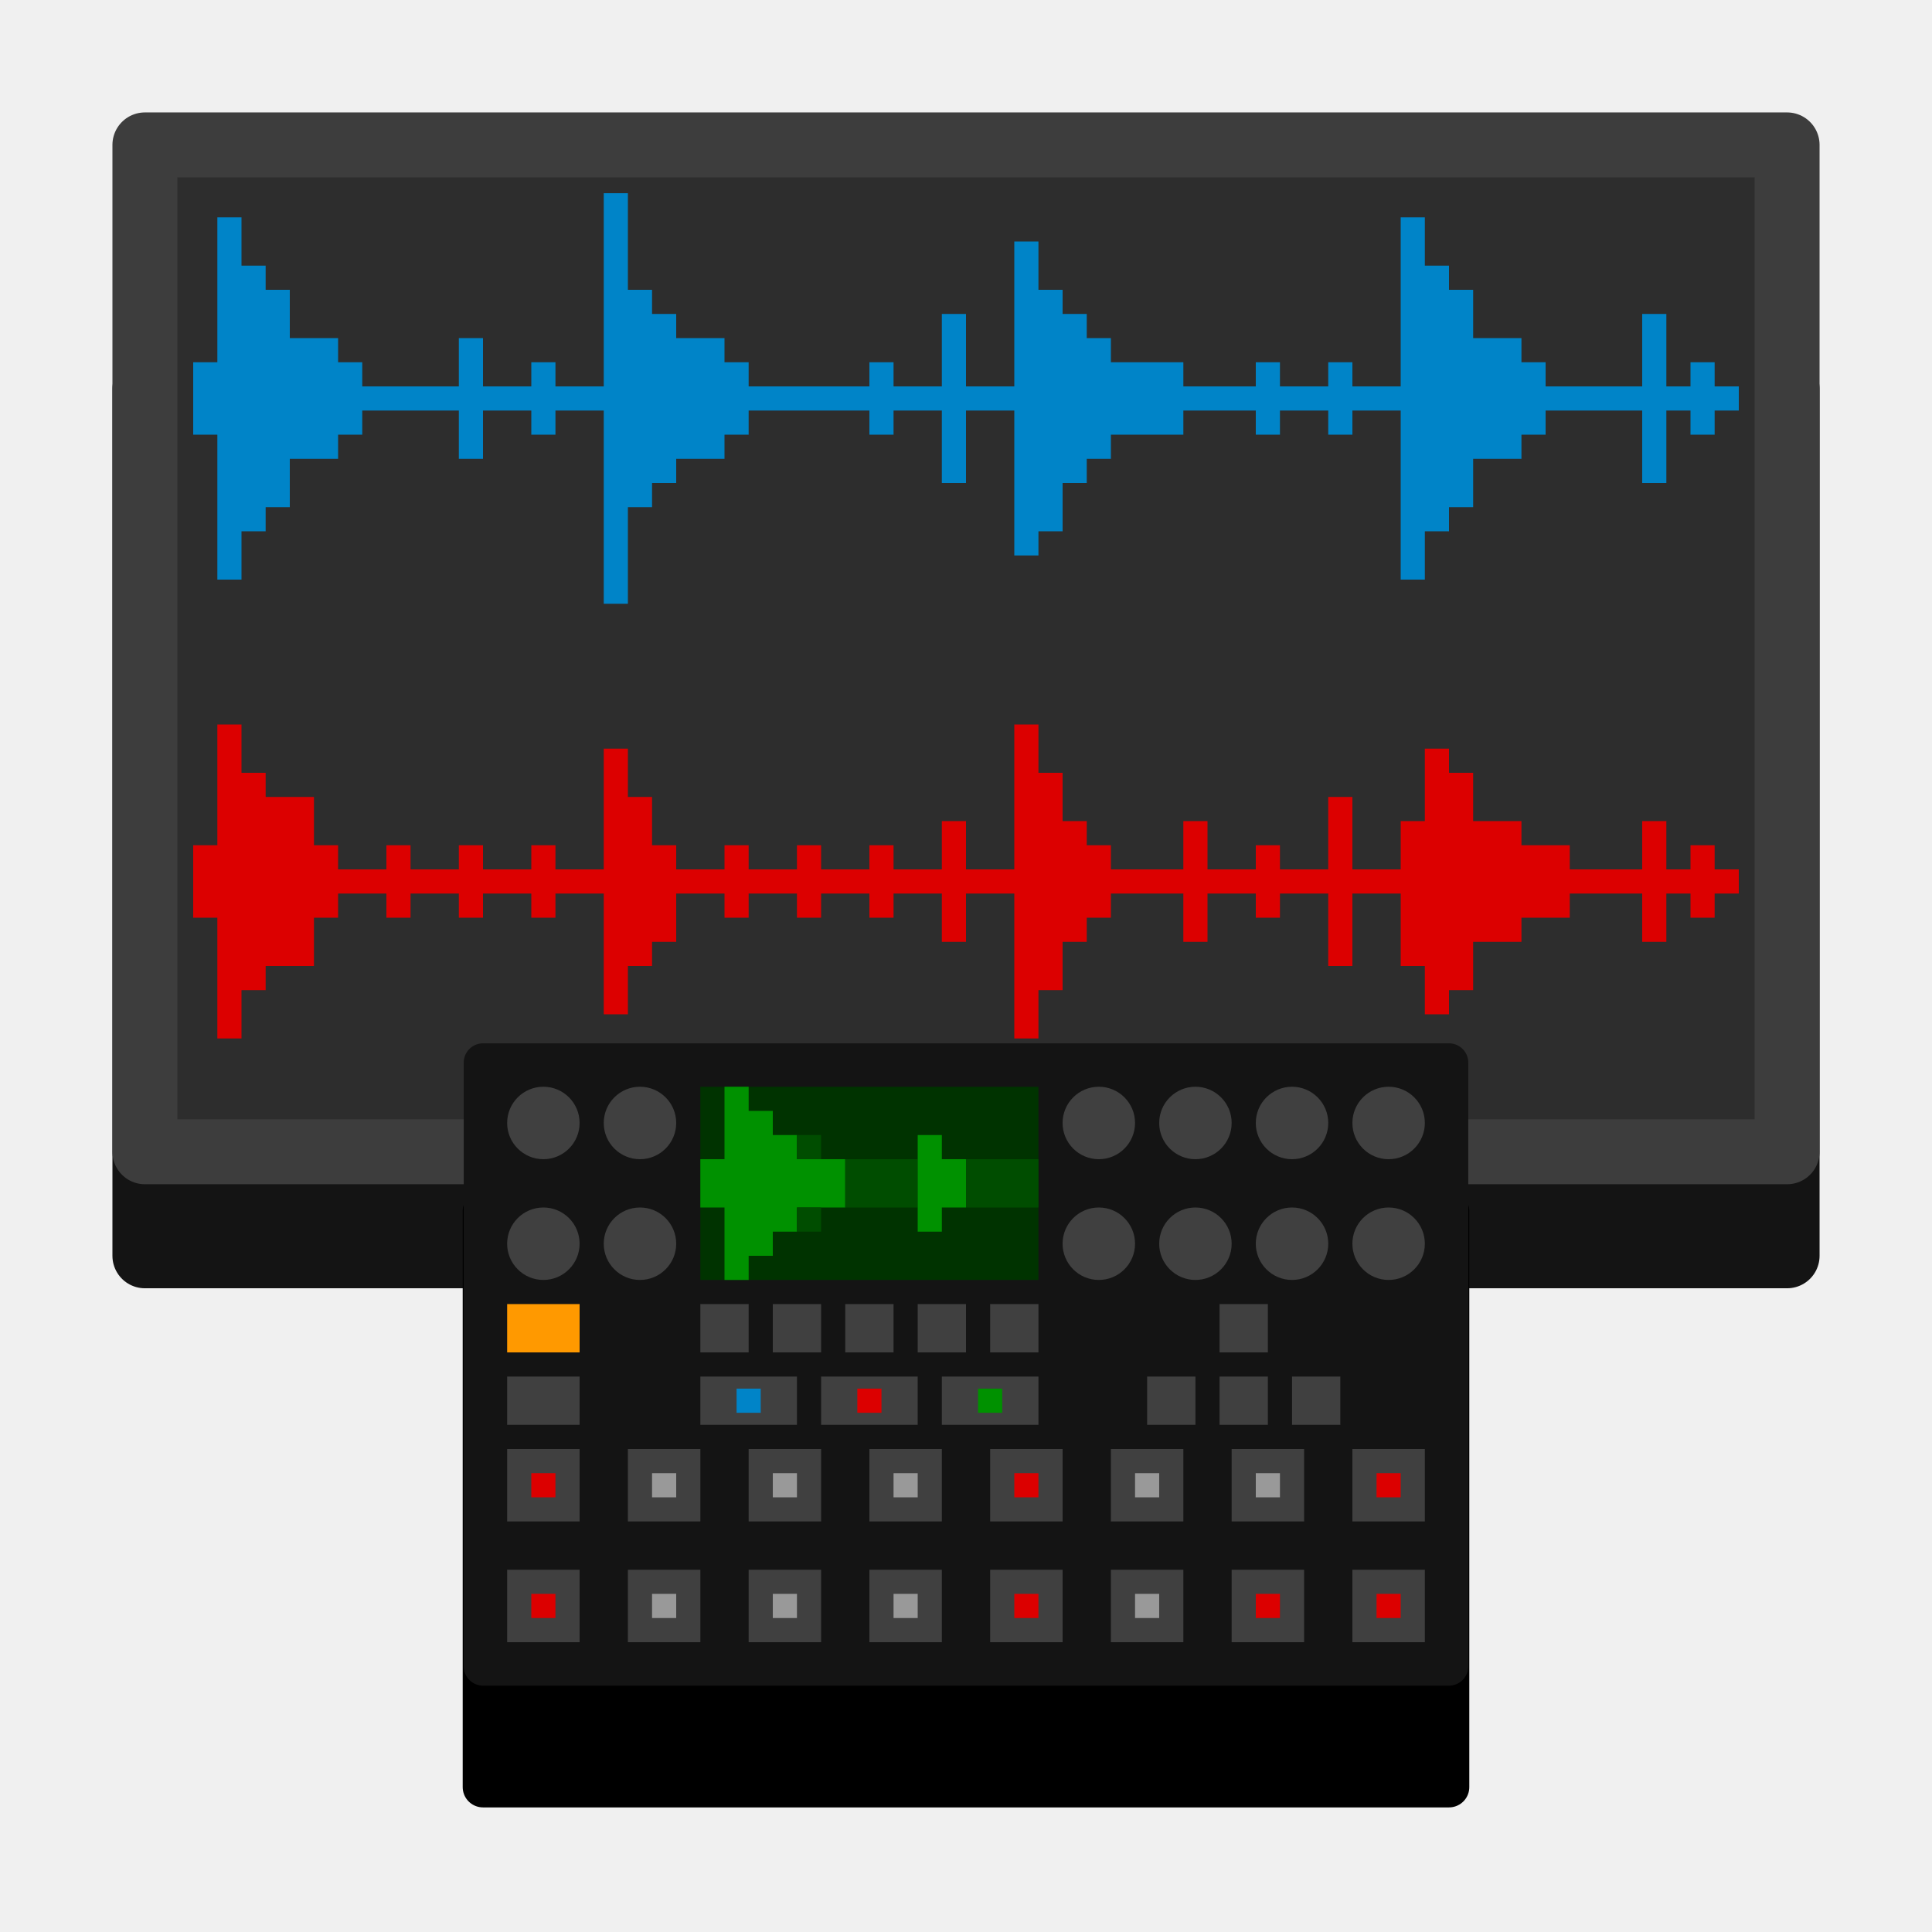
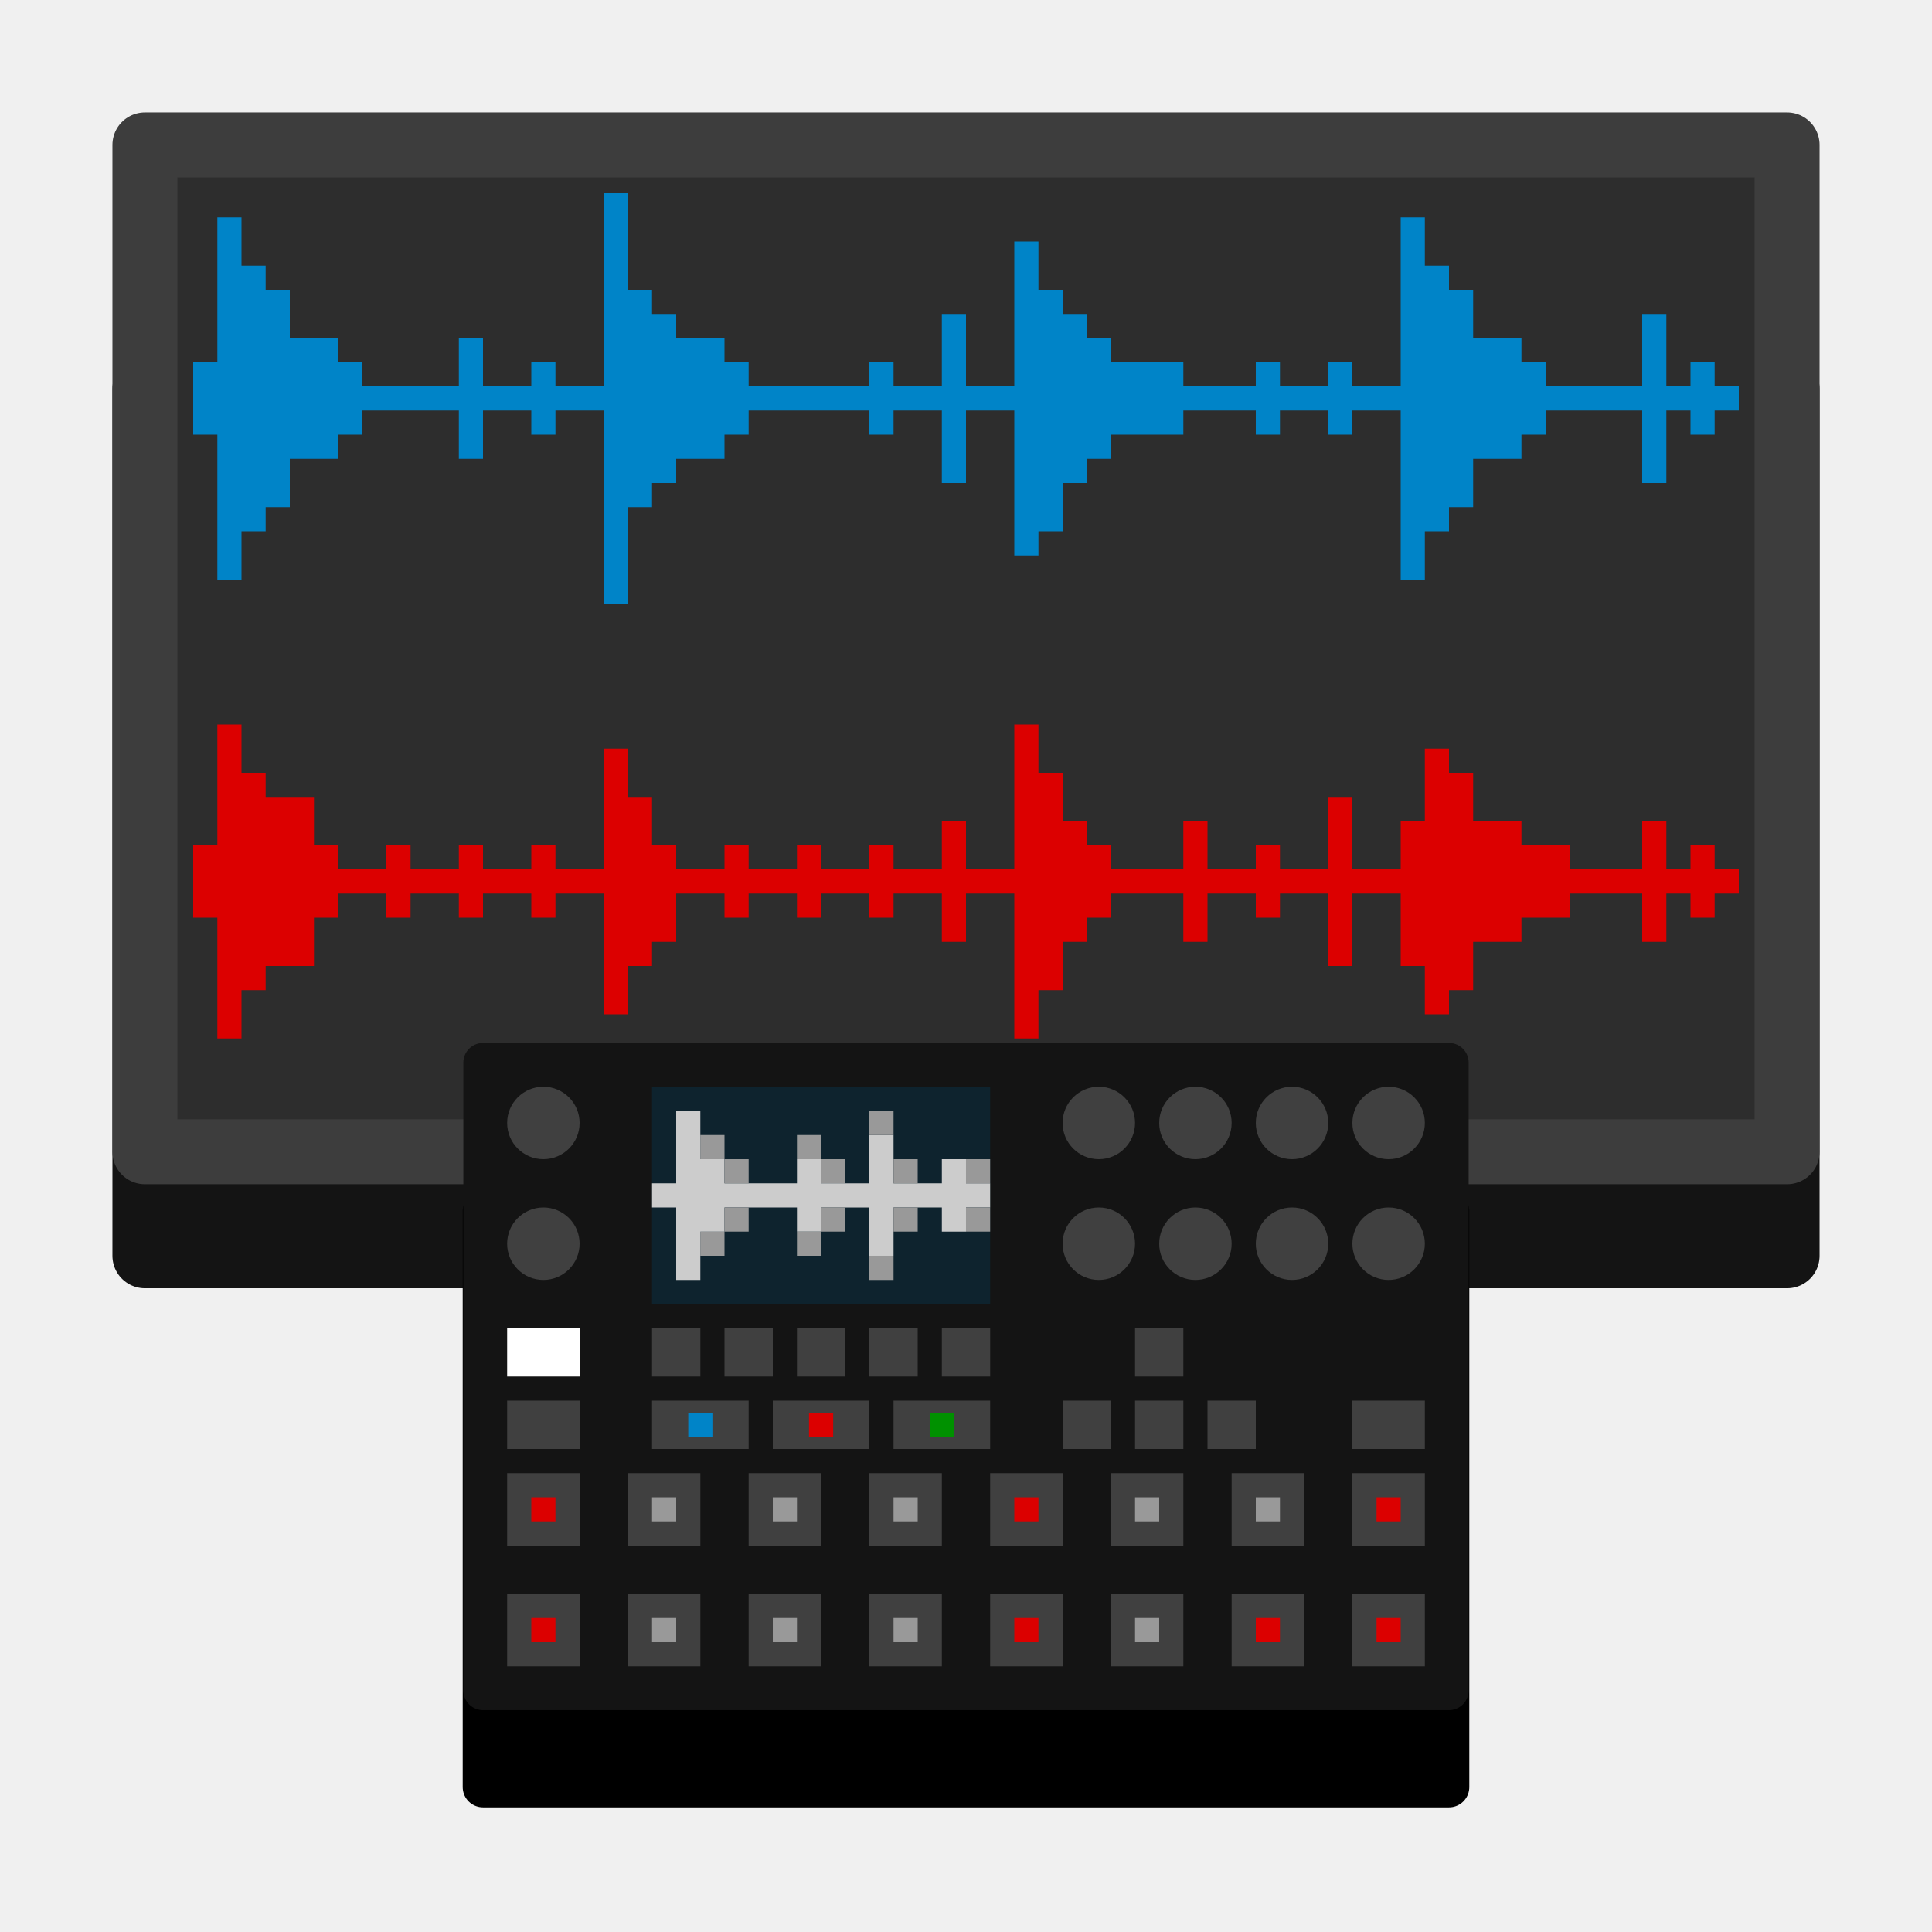
<svg xmlns="http://www.w3.org/2000/svg" width="800" height="800" viewBox="0 0 211.667 211.667" version="1.1" id="svg8">
  <defs id="defs2" />
  <g id="layer2" />
  <g id="layer1" transform="translate(0,-85.33332)" style="display:inline" />
  <rect style="opacity:0.998;fill:#141414;fill-opacity:1;fill-rule:evenodd;stroke:#141414;stroke-width:7.115;stroke-linecap:round;stroke-linejoin:round;stroke-miterlimit:4;stroke-dasharray:none;stroke-opacity:1;paint-order:normal" id="rect1605-1" width="179.917" height="94.979" x="15.875" y="42.605" />
  <rect style="opacity:0.998;fill:#2d2d2d;fill-opacity:1;fill-rule:evenodd;stroke:#3d3d3d;stroke-width:7.115;stroke-linecap:round;stroke-linejoin:round;stroke-miterlimit:4;stroke-dasharray:none;stroke-opacity:1;paint-order:normal" id="rect3539-49" width="179.917" height="110.312" x="15.875" y="15.875" />
  <rect style="opacity:0.998;fill:#000000;fill-opacity:1;fill-rule:evenodd;stroke:#000000;stroke-width:4.448;stroke-linecap:round;stroke-linejoin:round;stroke-miterlimit:4;stroke-dasharray:none;stroke-opacity:1;paint-order:normal" id="rect1605-1-3-2" width="105.833" height="63.105" x="52.917" y="132.687" />
-   <rect style="opacity:0.998;fill:#141414;fill-opacity:1;fill-rule:evenodd;stroke:#141414;stroke-width:4.226;stroke-linecap:round;stroke-linejoin:round;stroke-miterlimit:4;stroke-dasharray:none;stroke-opacity:1;paint-order:normal" id="rect3539-49-6-1" width="105.833" height="66.146" x="52.917" y="116.417" />
-   <path style="fill:#404040;fill-opacity:1;stroke:none;stroke-width:0.648px;stroke-linecap:butt;stroke-linejoin:miter;stroke-opacity:1" d="m 55.562,150.812 c 7.938,0 7.938,0 7.938,0 v 5.292 h -7.938 z" id="path1660-6-3-5-6-22-1-8-8-3" />
+   <rect style="opacity:0.998;fill:#141414;fill-opacity:1;fill-rule:evenodd;stroke:#141414;stroke-width:4.309;stroke-linecap:round;stroke-linejoin:round;stroke-miterlimit:4;stroke-dasharray:none;stroke-opacity:1;paint-order:normal" id="rect3539-49-6-1" width="105.833" height="68.792" x="52.917" y="116.417" />
+   <path style="fill:#404040;fill-opacity:1;stroke:none;stroke-width:0.648px;stroke-linecap:butt;stroke-linejoin:miter;stroke-opacity:1" d="m 55.562,153.458 c 7.938,0 7.938,0 7.938,0 V 158.75 h -7.938 z" id="path1660-6-3-5-6-22-1-8-8-3" />
  <circle style="opacity:0.998;fill:#404040;fill-rule:evenodd;stroke:none;stroke-width:5.953;stroke-linecap:round;stroke-linejoin:round" id="path1195-3" cx="130.969" cy="123.031" r="3.969" />
-   <path style="fill:#404040;fill-opacity:1;stroke:none;stroke-width:0.794px;stroke-linecap:butt;stroke-linejoin:miter;stroke-opacity:1" d="m 68.792,158.75 c 7.938,0 7.938,0 7.938,0 v 7.938 h -7.938 z" id="path1660-6-3-5-4-78" />
-   <path style="fill:#404040;fill-opacity:1;stroke:none;stroke-width:0.794px;stroke-linecap:butt;stroke-linejoin:miter;stroke-opacity:1" d="m 55.562,158.75 c 7.938,0 7.938,0 7.938,0 v 7.938 h -7.938 z" id="path1660-6-3-5-6-5" />
-   <path style="fill:#003300;fill-opacity:1;stroke:none;stroke-width:2.8px;stroke-linecap:butt;stroke-linejoin:miter;stroke-opacity:1" d="m 76.729,119.062 c 37.042,0 37.042,0 37.042,0 v 21.167 H 76.729 Z" id="path1660-6-3-5-6-8-7" />
-   <path style="fill:#404040;fill-opacity:1;stroke:none;stroke-width:0.794px;stroke-linecap:butt;stroke-linejoin:miter;stroke-opacity:1" d="m 82.021,158.75 c 7.938,0 7.938,0 7.938,0 v 7.938 h -7.938 z" id="path1660-6-3-5-4-0-2" />
-   <path style="fill:#404040;fill-opacity:1;stroke:none;stroke-width:0.794px;stroke-linecap:butt;stroke-linejoin:miter;stroke-opacity:1" d="m 148.167,158.75 c 7.938,0 7.938,0 7.938,0 v 7.938 h -7.938 z" id="path1660-6-3-5-4-6-4" />
-   <path style="fill:#404040;fill-opacity:1;stroke:none;stroke-width:0.794px;stroke-linecap:butt;stroke-linejoin:miter;stroke-opacity:1" d="m 95.25,158.75 c 7.938,0 7.938,0 7.938,0 v 7.938 h -7.938 z" id="path1660-6-3-5-4-1-7" />
-   <path style="fill:#404040;fill-opacity:1;stroke:none;stroke-width:0.794px;stroke-linecap:butt;stroke-linejoin:miter;stroke-opacity:1" d="m 108.479,158.75 c 7.938,0 7.938,0 7.938,0 v 7.938 h -7.938 z" id="path1660-6-3-5-4-5-7" />
-   <path style="fill:#404040;fill-opacity:1;stroke:none;stroke-width:0.794px;stroke-linecap:butt;stroke-linejoin:miter;stroke-opacity:1" d="m 121.708,158.75 c 7.938,0 7.938,0 7.938,0 v 7.938 h -7.938 z" id="path1660-6-3-5-4-9-54" />
-   <path style="fill:#404040;fill-opacity:1;stroke:none;stroke-width:0.794px;stroke-linecap:butt;stroke-linejoin:miter;stroke-opacity:1" d="m 134.938,158.75 c 7.938,0 7.938,0 7.938,0 v 7.938 h -7.938 z" id="path1660-6-3-5-4-4-8" />
-   <path style="fill:#404040;fill-opacity:1;stroke:none;stroke-width:0.794px;stroke-linecap:butt;stroke-linejoin:miter;stroke-opacity:1" d="m 68.792,171.979 c 7.938,0 7.938,0 7.938,0 v 7.938 h -7.938 z" id="path1660-6-3-5-4-7-1" />
-   <path style="fill:#404040;fill-opacity:1;stroke:none;stroke-width:0.794px;stroke-linecap:butt;stroke-linejoin:miter;stroke-opacity:1" d="m 55.562,171.979 c 7.938,0 7.938,0 7.938,0 v 7.938 h -7.938 z" id="path1660-6-3-5-6-7-2" />
-   <path style="fill:#404040;fill-opacity:1;stroke:none;stroke-width:0.794px;stroke-linecap:butt;stroke-linejoin:miter;stroke-opacity:1" d="m 82.021,171.979 c 7.938,0 7.938,0 7.938,0 v 7.938 h -7.938 z" id="path1660-6-3-5-4-0-6-8" />
-   <path style="fill:#404040;fill-opacity:1;stroke:none;stroke-width:0.794px;stroke-linecap:butt;stroke-linejoin:miter;stroke-opacity:1" d="m 148.167,171.979 c 7.938,0 7.938,0 7.938,0 v 7.938 h -7.938 z" id="path1660-6-3-5-4-6-7-9" />
-   <path style="fill:#404040;fill-opacity:1;stroke:none;stroke-width:0.794px;stroke-linecap:butt;stroke-linejoin:miter;stroke-opacity:1" d="m 95.25,171.979 c 7.938,0 7.938,0 7.938,0 v 7.938 h -7.938 z" id="path1660-6-3-5-4-1-3-3" />
-   <path style="fill:#404040;fill-opacity:1;stroke:none;stroke-width:0.794px;stroke-linecap:butt;stroke-linejoin:miter;stroke-opacity:1" d="m 108.479,171.979 c 7.938,0 7.938,0 7.938,0 v 7.938 h -7.938 z" id="path1660-6-3-5-4-5-6-6" />
-   <path style="fill:#404040;fill-opacity:1;stroke:none;stroke-width:0.794px;stroke-linecap:butt;stroke-linejoin:miter;stroke-opacity:1" d="m 121.708,171.979 c 7.938,0 7.938,0 7.938,0 v 7.938 h -7.938 z" id="path1660-6-3-5-4-9-5-8" />
-   <path style="fill:#404040;fill-opacity:1;stroke:none;stroke-width:0.794px;stroke-linecap:butt;stroke-linejoin:miter;stroke-opacity:1" d="m 134.938,171.979 c 7.938,0 7.938,0 7.938,0 v 7.938 h -7.938 z" id="path1660-6-3-5-4-4-6-0" />
-   <path style="fill:#404040;fill-opacity:1;stroke:none;stroke-width:0.529px;stroke-linecap:butt;stroke-linejoin:miter;stroke-opacity:1" d="m 133.615,142.875 c 5.292,0 5.292,0 5.292,0 v 5.292 h -5.292 z" id="path1660-6-3-5-6-5-3-1" />
-   <path style="fill:#404040;fill-opacity:1;stroke:none;stroke-width:0.529px;stroke-linecap:butt;stroke-linejoin:miter;stroke-opacity:1" d="m 133.615,150.812 c 5.292,0 5.292,0 5.292,0 v 5.292 h -5.292 z" id="path1660-6-3-5-6-26-8-0-0" />
-   <path style="fill:#404040;fill-opacity:1;stroke:none;stroke-width:0.529px;stroke-linecap:butt;stroke-linejoin:miter;stroke-opacity:1" d="m 125.677,150.812 c 5.292,0 5.292,0 5.292,0 v 5.292 h -5.292 z" id="path1660-6-3-5-6-22-1-8-8" />
-   <path style="fill:#404040;fill-opacity:1;stroke:none;stroke-width:0.529px;stroke-linecap:butt;stroke-linejoin:miter;stroke-opacity:1" d="m 141.552,150.812 c 5.292,0 5.292,0 5.292,0 v 5.292 h -5.292 z" id="path1660-6-3-5-6-27-1-2-8-5" />
-   <path style="fill:#404040;fill-opacity:1;stroke:none;stroke-width:0.529px;stroke-linecap:butt;stroke-linejoin:miter;stroke-opacity:1" d="m 76.729,142.875 c 5.292,0 5.292,0 5.292,0 v 5.292 h -5.292 z" id="path1660-6-3-5-6-89-5-0" />
-   <path style="fill:#404040;fill-opacity:1;stroke:none;stroke-width:0.529px;stroke-linecap:butt;stroke-linejoin:miter;stroke-opacity:1" d="m 84.667,142.875 c 5.292,0 5.292,0 5.292,0 v 5.292 h -5.292 z" id="path1660-6-3-5-6-89-0-6" />
-   <path style="fill:#404040;fill-opacity:1;stroke:none;stroke-width:0.529px;stroke-linecap:butt;stroke-linejoin:miter;stroke-opacity:1" d="m 92.604,142.875 c 5.292,0 5.292,0 5.292,0 v 5.292 h -5.292 z" id="path1660-6-3-5-6-89-9-46" />
-   <path style="fill:#404040;fill-opacity:1;stroke:none;stroke-width:0.529px;stroke-linecap:butt;stroke-linejoin:miter;stroke-opacity:1" d="m 100.542,142.875 c 5.292,0 5.292,0 5.292,0 v 5.292 h -5.292 z" id="path1660-6-3-5-6-89-6-2" />
-   <path style="fill:#404040;fill-opacity:1;stroke:none;stroke-width:0.529px;stroke-linecap:butt;stroke-linejoin:miter;stroke-opacity:1" d="m 108.479,142.875 c 5.292,0 5.292,0 5.292,0 v 5.292 h -5.292 z" id="path1660-6-3-5-6-89-3-5" />
-   <path style="fill:#ff9900;fill-opacity:1;stroke:none;stroke-width:0.648px;stroke-linecap:butt;stroke-linejoin:miter;stroke-opacity:1" d="m 55.562,142.875 c 7.938,0 7.938,0 7.938,0 v 5.292 h -7.938 z" id="path1660-6-3-5-6-26-3-1-8" />
-   <path style="fill:#dc0000;fill-opacity:1;stroke:none;stroke-width:0.265px;stroke-linecap:butt;stroke-linejoin:miter;stroke-opacity:1" d="m 150.812,174.625 c 2.646,0 2.646,0 2.646,0 v 2.646 h -2.646 z" id="path1660-6-9-7-4-1-06" />
-   <path style="fill:#404040;fill-opacity:1;stroke:none;stroke-width:0.748px;stroke-linecap:butt;stroke-linejoin:miter;stroke-opacity:1" d="m 76.729,150.812 c 10.583,0 10.583,0 10.583,0 v 5.292 h -10.583 z" id="path1660-6-3-5-6-26-3-6-1-7-1" />
-   <path style="fill:#404040;fill-opacity:1;stroke:none;stroke-width:0.748px;stroke-linecap:butt;stroke-linejoin:miter;stroke-opacity:1" d="m 89.958,150.812 c 10.583,0 10.583,0 10.583,0 v 5.292 H 89.958 Z" id="path1660-6-3-5-6-26-3-6-1-5-3" />
-   <path style="fill:#404040;fill-opacity:1;stroke:none;stroke-width:0.748px;stroke-linecap:butt;stroke-linejoin:miter;stroke-opacity:1" d="m 103.188,150.812 c 10.583,0 10.583,0 10.583,0 v 5.292 h -10.583 z" id="path1660-6-3-5-6-26-3-6-1-9-1" />
-   <path style="fill:#dc0000;fill-opacity:1;stroke:none;stroke-width:0.265px;stroke-linecap:butt;stroke-linejoin:miter;stroke-opacity:1" d="m 93.927,152.135 c 2.646,0 2.646,0 2.646,0 v 2.646 h -2.646 z" id="path1660-6-9-7-4-3-6-1" />
-   <path style="fill:#009100;fill-opacity:1;stroke:none;stroke-width:0.265px;stroke-linecap:butt;stroke-linejoin:miter;stroke-opacity:1" d="m 107.156,152.135 c 2.646,0 2.646,0 2.646,0 v 2.646 h -2.646 z" id="path1660-6-3-5-6-26-3-6-3-0-0" />
-   <path style="fill:#0084c8;fill-opacity:1;stroke:none;stroke-width:0.265px;stroke-linecap:butt;stroke-linejoin:miter;stroke-opacity:1" d="m 80.698,152.135 c 2.646,0 2.646,0 2.646,0 v 2.646 h -2.646 z" id="path1660-6-1-8-2-3" />
+   <path style="fill:#404040;fill-opacity:1;stroke:none;stroke-width:0.794px;stroke-linecap:butt;stroke-linejoin:miter;stroke-opacity:1" d="m 68.792,161.396 c 7.938,0 7.938,0 7.938,0 v 7.938 h -7.938 z" id="path1660-6-3-5-4-78" />
+   <path style="fill:#404040;fill-opacity:1;stroke:none;stroke-width:0.794px;stroke-linecap:butt;stroke-linejoin:miter;stroke-opacity:1" d="m 55.562,161.396 c 7.938,0 7.938,0 7.938,0 v 7.938 h -7.938 z" id="path1660-6-3-5-6-5" />
+   <path style="fill:#0e232e;fill-opacity:1;stroke:none;stroke-width:2.97px;stroke-linecap:butt;stroke-linejoin:miter;stroke-opacity:1" d="m 71.437,119.062 c 37.042,0 37.042,0 37.042,0 V 142.875 H 71.437 Z" id="path1660-6-3-5-6-8-7" />
+   <path style="fill:#404040;fill-opacity:1;stroke:none;stroke-width:0.794px;stroke-linecap:butt;stroke-linejoin:miter;stroke-opacity:1" d="m 82.021,161.396 c 7.938,0 7.938,0 7.938,0 v 7.938 h -7.938 z" id="path1660-6-3-5-4-0-2" />
+   <path style="fill:#404040;fill-opacity:1;stroke:none;stroke-width:0.794px;stroke-linecap:butt;stroke-linejoin:miter;stroke-opacity:1" d="m 148.167,161.396 c 7.938,0 7.938,0 7.938,0 v 7.938 h -7.938 z" id="path1660-6-3-5-4-6-4" />
+   <path style="fill:#404040;fill-opacity:1;stroke:none;stroke-width:0.794px;stroke-linecap:butt;stroke-linejoin:miter;stroke-opacity:1" d="m 95.25,161.396 c 7.938,0 7.938,0 7.938,0 v 7.938 H 95.25 Z" id="path1660-6-3-5-4-1-7" />
+   <path style="fill:#404040;fill-opacity:1;stroke:none;stroke-width:0.794px;stroke-linecap:butt;stroke-linejoin:miter;stroke-opacity:1" d="m 108.479,161.396 c 7.938,0 7.938,0 7.938,0 v 7.938 h -7.938 z" id="path1660-6-3-5-4-5-7" />
+   <path style="fill:#404040;fill-opacity:1;stroke:none;stroke-width:0.794px;stroke-linecap:butt;stroke-linejoin:miter;stroke-opacity:1" d="m 121.708,161.396 c 7.938,0 7.938,0 7.938,0 v 7.938 h -7.938 z" id="path1660-6-3-5-4-9-54" />
+   <path style="fill:#404040;fill-opacity:1;stroke:none;stroke-width:0.794px;stroke-linecap:butt;stroke-linejoin:miter;stroke-opacity:1" d="m 134.938,161.396 c 7.938,0 7.938,0 7.938,0 v 7.938 h -7.938 z" id="path1660-6-3-5-4-4-8" />
+   <path style="fill:#404040;fill-opacity:1;stroke:none;stroke-width:0.794px;stroke-linecap:butt;stroke-linejoin:miter;stroke-opacity:1" d="m 68.792,174.625 c 7.938,0 7.938,0 7.938,0 v 7.938 h -7.938 z" id="path1660-6-3-5-4-7-1" />
+   <path style="fill:#404040;fill-opacity:1;stroke:none;stroke-width:0.794px;stroke-linecap:butt;stroke-linejoin:miter;stroke-opacity:1" d="m 55.562,174.625 c 7.938,0 7.938,0 7.938,0 v 7.938 h -7.938 z" id="path1660-6-3-5-6-7-2" />
+   <path style="fill:#404040;fill-opacity:1;stroke:none;stroke-width:0.794px;stroke-linecap:butt;stroke-linejoin:miter;stroke-opacity:1" d="m 82.021,174.625 c 7.938,0 7.938,0 7.938,0 v 7.938 h -7.938 z" id="path1660-6-3-5-4-0-6-8" />
+   <path style="fill:#404040;fill-opacity:1;stroke:none;stroke-width:0.794px;stroke-linecap:butt;stroke-linejoin:miter;stroke-opacity:1" d="m 148.167,174.625 c 7.938,0 7.938,0 7.938,0 v 7.938 h -7.938 z" id="path1660-6-3-5-4-6-7-9" />
+   <path style="fill:#404040;fill-opacity:1;stroke:none;stroke-width:0.794px;stroke-linecap:butt;stroke-linejoin:miter;stroke-opacity:1" d="m 95.25,174.625 c 7.938,0 7.938,0 7.938,0 v 7.938 H 95.25 Z" id="path1660-6-3-5-4-1-3-3" />
+   <path style="fill:#404040;fill-opacity:1;stroke:none;stroke-width:0.794px;stroke-linecap:butt;stroke-linejoin:miter;stroke-opacity:1" d="m 108.479,174.625 c 7.938,0 7.938,0 7.938,0 v 7.938 h -7.938 z" id="path1660-6-3-5-4-5-6-6" />
+   <path style="fill:#404040;fill-opacity:1;stroke:none;stroke-width:0.794px;stroke-linecap:butt;stroke-linejoin:miter;stroke-opacity:1" d="m 121.708,174.625 c 7.938,0 7.938,0 7.938,0 v 7.938 h -7.938 z" id="path1660-6-3-5-4-9-5-8" />
+   <path style="fill:#404040;fill-opacity:1;stroke:none;stroke-width:0.794px;stroke-linecap:butt;stroke-linejoin:miter;stroke-opacity:1" d="m 134.938,174.625 c 7.938,0 7.938,0 7.938,0 v 7.938 h -7.938 z" id="path1660-6-3-5-4-4-6-0" />
+   <path style="fill:#404040;fill-opacity:1;stroke:none;stroke-width:0.529px;stroke-linecap:butt;stroke-linejoin:miter;stroke-opacity:1" d="m 124.354,145.521 c 5.292,0 5.292,0 5.292,0 v 5.292 h -5.292 z" id="path1660-6-3-5-6-5-3-1" />
+   <path style="fill:#404040;fill-opacity:1;stroke:none;stroke-width:0.529px;stroke-linecap:butt;stroke-linejoin:miter;stroke-opacity:1" d="m 124.354,153.458 c 5.292,0 5.292,0 5.292,0 V 158.75 h -5.292 z" id="path1660-6-3-5-6-26-8-0-0" />
+   <path style="fill:#404040;fill-opacity:1;stroke:none;stroke-width:0.529px;stroke-linecap:butt;stroke-linejoin:miter;stroke-opacity:1" d="m 116.417,153.458 c 5.292,0 5.292,0 5.292,0 V 158.75 h -5.292 z" id="path1660-6-3-5-6-22-1-8-8" />
+   <path style="fill:#404040;fill-opacity:1;stroke:none;stroke-width:0.529px;stroke-linecap:butt;stroke-linejoin:miter;stroke-opacity:1" d="m 132.292,153.458 c 5.292,0 5.292,0 5.292,0 V 158.75 h -5.292 z" id="path1660-6-3-5-6-27-1-2-8-5" />
+   <path style="fill:#404040;fill-opacity:1;stroke:none;stroke-width:0.529px;stroke-linecap:butt;stroke-linejoin:miter;stroke-opacity:1" d="m 71.438,145.521 c 5.292,0 5.292,0 5.292,0 v 5.292 H 71.438 Z" id="path1660-6-3-5-6-89-5-0" />
+   <path style="fill:#404040;fill-opacity:1;stroke:none;stroke-width:0.529px;stroke-linecap:butt;stroke-linejoin:miter;stroke-opacity:1" d="m 79.375,145.521 c 5.292,0 5.292,0 5.292,0 v 5.292 H 79.375 Z" id="path1660-6-3-5-6-89-0-6" />
+   <path style="fill:#404040;fill-opacity:1;stroke:none;stroke-width:0.529px;stroke-linecap:butt;stroke-linejoin:miter;stroke-opacity:1" d="m 87.312,145.521 c 5.292,0 5.292,0 5.292,0 v 5.292 H 87.312 Z" id="path1660-6-3-5-6-89-9-46" />
+   <path style="fill:#404040;fill-opacity:1;stroke:none;stroke-width:0.529px;stroke-linecap:butt;stroke-linejoin:miter;stroke-opacity:1" d="m 95.25,145.521 c 5.292,0 5.292,0 5.292,0 v 5.292 h -5.292 z" id="path1660-6-3-5-6-89-6-2" />
+   <path style="fill:#404040;fill-opacity:1;stroke:none;stroke-width:0.529px;stroke-linecap:butt;stroke-linejoin:miter;stroke-opacity:1" d="m 103.188,145.521 c 5.292,0 5.292,0 5.292,0 v 5.292 h -5.292 z" id="path1660-6-3-5-6-89-3-5" />
+   <path style="fill:#ffffff;fill-opacity:1;stroke:none;stroke-width:0.648px;stroke-linecap:butt;stroke-linejoin:miter;stroke-opacity:1" d="m 55.562,145.521 c 7.938,0 7.938,0 7.938,0 v 5.292 h -7.938 z" id="path1660-6-3-5-6-26-3-1-8" />
+   <path style="fill:#dc0000;fill-opacity:1;stroke:none;stroke-width:0.265px;stroke-linecap:butt;stroke-linejoin:miter;stroke-opacity:1" d="m 150.812,177.271 c 2.646,0 2.646,0 2.646,0 v 2.646 h -2.646 z" id="path1660-6-9-7-4-1-06" />
+   <path style="fill:#404040;fill-opacity:1;stroke:none;stroke-width:0.748px;stroke-linecap:butt;stroke-linejoin:miter;stroke-opacity:1" d="m 71.438,153.458 c 10.583,0 10.583,0 10.583,0 V 158.75 H 71.438 Z" id="path1660-6-3-5-6-26-3-6-1-7-1" />
+   <path style="fill:#404040;fill-opacity:1;stroke:none;stroke-width:0.748px;stroke-linecap:butt;stroke-linejoin:miter;stroke-opacity:1" d="m 84.667,153.458 c 10.583,0 10.583,0 10.583,0 v 5.292 H 84.667 Z" id="path1660-6-3-5-6-26-3-6-1-5-3" />
+   <path style="fill:#404040;fill-opacity:1;stroke:none;stroke-width:0.748px;stroke-linecap:butt;stroke-linejoin:miter;stroke-opacity:1" d="m 97.896,153.458 c 10.583,0 10.583,0 10.583,0 V 158.75 H 97.896 Z" id="path1660-6-3-5-6-26-3-6-1-9-1" />
+   <path style="fill:#dc0000;fill-opacity:1;stroke:none;stroke-width:0.265px;stroke-linecap:butt;stroke-linejoin:miter;stroke-opacity:1" d="m 88.635,154.781 c 2.646,0 2.646,0 2.646,0 v 2.646 h -2.646 z" id="path1660-6-9-7-4-3-6-1" />
+   <path style="fill:#009100;fill-opacity:1;stroke:none;stroke-width:0.265px;stroke-linecap:butt;stroke-linejoin:miter;stroke-opacity:1" d="m 101.865,154.781 c 2.646,0 2.646,0 2.646,0 v 2.646 h -2.646 z" id="path1660-6-3-5-6-26-3-6-3-0-0" />
+   <path style="fill:#0084c8;fill-opacity:1;stroke:none;stroke-width:0.265px;stroke-linecap:butt;stroke-linejoin:miter;stroke-opacity:1" d="m 75.406,154.781 c 2.646,0 2.646,0 2.646,0 v 2.646 h -2.646 z" id="path1660-6-1-8-2-3" />
  <circle style="opacity:0.998;fill:#404040;fill-rule:evenodd;stroke:none;stroke-width:5.953;stroke-linecap:round;stroke-linejoin:round" id="path1195" cx="120.385" cy="123.031" r="3.969" />
  <circle style="opacity:0.998;fill:#404040;fill-rule:evenodd;stroke:none;stroke-width:5.953;stroke-linecap:round;stroke-linejoin:round" id="path1195-6" cx="141.552" cy="123.031" r="3.969" />
  <circle style="opacity:0.998;fill:#404040;fill-rule:evenodd;stroke:none;stroke-width:5.953;stroke-linecap:round;stroke-linejoin:round" id="path1195-7" cx="152.135" cy="123.031" r="3.969" />
  <circle style="opacity:0.998;fill:#404040;fill-rule:evenodd;stroke:none;stroke-width:5.953;stroke-linecap:round;stroke-linejoin:round" id="path1195-3-5" cx="130.969" cy="136.26" r="3.969" />
  <circle style="opacity:0.998;fill:#404040;fill-rule:evenodd;stroke:none;stroke-width:5.953;stroke-linecap:round;stroke-linejoin:round" id="path1195-35" cx="120.385" cy="136.26" r="3.969" />
  <circle style="opacity:0.998;fill:#404040;fill-rule:evenodd;stroke:none;stroke-width:5.953;stroke-linecap:round;stroke-linejoin:round" id="path1195-6-6" cx="141.552" cy="136.26" r="3.969" />
  <circle style="opacity:0.998;fill:#404040;fill-rule:evenodd;stroke:none;stroke-width:5.953;stroke-linecap:round;stroke-linejoin:round" id="path1195-7-2" cx="152.135" cy="136.26" r="3.969" />
-   <circle style="opacity:0.998;fill:#404040;fill-rule:evenodd;stroke:none;stroke-width:5.953;stroke-linecap:round;stroke-linejoin:round" id="path1195-3-0" cx="70.115" cy="123.031" r="3.969" />
  <circle style="opacity:0.998;fill:#404040;fill-rule:evenodd;stroke:none;stroke-width:5.953;stroke-linecap:round;stroke-linejoin:round" id="path1195-9" cx="59.531" cy="123.031" r="3.969" />
-   <circle style="opacity:0.998;fill:#404040;fill-rule:evenodd;stroke:none;stroke-width:5.953;stroke-linecap:round;stroke-linejoin:round" id="path1195-3-5-3" cx="70.115" cy="136.26" r="3.969" />
  <circle style="opacity:0.998;fill:#404040;fill-rule:evenodd;stroke:none;stroke-width:5.953;stroke-linecap:round;stroke-linejoin:round" id="path1195-35-6" cx="59.531" cy="136.26" r="3.969" />
-   <path style="fill:#dc0000;fill-opacity:1;stroke:none;stroke-width:0.265px;stroke-linecap:butt;stroke-linejoin:miter;stroke-opacity:1" d="m 137.583,174.625 c 2.646,0 2.646,0 2.646,0 v 2.646 h -2.646 z" id="path1660-6-9-7-4-1-06-6" />
-   <path style="fill:#dc0000;fill-opacity:1;stroke:none;stroke-width:0.265px;stroke-linecap:butt;stroke-linejoin:miter;stroke-opacity:1" d="m 111.125,174.625 c 2.646,0 2.646,0 2.646,0 v 2.646 H 111.125 Z" id="path1660-6-9-7-4-1-06-7" />
-   <path style="fill:#dc0000;fill-opacity:1;stroke:none;stroke-width:0.265px;stroke-linecap:butt;stroke-linejoin:miter;stroke-opacity:1" d="m 111.125,161.396 c 2.646,0 2.646,0 2.646,0 v 2.646 H 111.125 Z" id="path1660-6-9-7-4-1-06-5" />
-   <path style="fill:#dc0000;fill-opacity:1;stroke:none;stroke-width:0.265px;stroke-linecap:butt;stroke-linejoin:miter;stroke-opacity:1" d="m 150.812,161.396 c 2.646,0 2.646,0 2.646,0 v 2.646 h -2.646 z" id="path1660-6-9-7-4-1-06-3" />
-   <path style="fill:#dc0000;fill-opacity:1;stroke:none;stroke-width:0.265px;stroke-linecap:butt;stroke-linejoin:miter;stroke-opacity:1" d="m 58.208,161.396 c 2.646,0 2.646,0 2.646,0 v 2.646 h -2.646 z" id="path1660-6-9-7-4-1-06-56" />
-   <path style="fill:#dc0000;fill-opacity:1;stroke:none;stroke-width:0.265px;stroke-linecap:butt;stroke-linejoin:miter;stroke-opacity:1" d="m 58.208,174.625 c 2.646,0 2.646,0 2.646,0 v 2.646 h -2.646 z" id="path1660-6-9-7-4-1-06-2" />
-   <path style="fill:#999999;fill-opacity:1;stroke:none;stroke-width:0.265px;stroke-linecap:butt;stroke-linejoin:miter;stroke-opacity:1" d="m 71.438,161.396 c 2.646,0 2.646,0 2.646,0 v 2.646 h -2.646 z" id="path1660-6-1-8-2-3-1" />
-   <path style="fill:#999999;fill-opacity:1;stroke:none;stroke-width:0.265px;stroke-linecap:butt;stroke-linejoin:miter;stroke-opacity:1" d="m 84.667,161.396 c 2.646,0 2.646,0 2.646,0 v 2.646 h -2.646 z" id="path1660-6-1-8-2-3-1-2" />
-   <path style="fill:#999999;fill-opacity:1;stroke:none;stroke-width:0.265px;stroke-linecap:butt;stroke-linejoin:miter;stroke-opacity:1" d="m 97.896,161.396 c 2.646,0 2.646,0 2.646,0 v 2.646 h -2.646 z" id="path1660-6-1-8-2-3-1-7" />
-   <path style="fill:#999999;fill-opacity:1;stroke:none;stroke-width:0.265px;stroke-linecap:butt;stroke-linejoin:miter;stroke-opacity:1" d="m 124.354,161.396 c 2.646,0 2.646,0 2.646,0 v 2.646 h -2.646 z" id="path1660-6-1-8-2-3-1-0" />
-   <path style="fill:#999999;fill-opacity:1;stroke:none;stroke-width:0.265px;stroke-linecap:butt;stroke-linejoin:miter;stroke-opacity:1" d="m 137.583,161.396 c 2.646,0 2.646,0 2.646,0 v 2.646 h -2.646 z" id="path1660-6-1-8-2-3-1-9" />
-   <path style="fill:#999999;fill-opacity:1;stroke:none;stroke-width:0.265px;stroke-linecap:butt;stroke-linejoin:miter;stroke-opacity:1" d="m 124.354,174.625 c 2.646,0 2.646,0 2.646,0 v 2.646 h -2.646 z" id="path1660-6-1-8-2-3-1-3" />
-   <path style="fill:#999999;fill-opacity:1;stroke:none;stroke-width:0.265px;stroke-linecap:butt;stroke-linejoin:miter;stroke-opacity:1" d="m 97.896,174.625 c 2.646,0 2.646,0 2.646,0 v 2.646 h -2.646 z" id="path1660-6-1-8-2-3-1-6" />
-   <path style="fill:#999999;fill-opacity:1;stroke:none;stroke-width:0.265px;stroke-linecap:butt;stroke-linejoin:miter;stroke-opacity:1" d="m 84.667,174.625 c 2.646,0 2.646,0 2.646,0 v 2.646 h -2.646 z" id="path1660-6-1-8-2-3-1-06" />
-   <path style="fill:#999999;fill-opacity:1;stroke:none;stroke-width:0.265px;stroke-linecap:butt;stroke-linejoin:miter;stroke-opacity:1" d="m 71.438,174.625 c 2.646,0 2.646,0 2.646,0 v 2.646 h -2.646 z" id="path1660-6-1-8-2-3-1-26" />
-   <path id="path1660-0-5-3" style="fill:#009100;fill-opacity:1;stroke:none;stroke-width:2.828px;stroke-linecap:butt;stroke-linejoin:miter;stroke-opacity:1" d="M 300 450 L 300 480 L 290 480 L 290 500 L 300 500 L 300 530 L 310 530 L 310 520 L 320 520 L 320 510 L 330 510 L 330 500 L 350 500 L 350 480 L 330 480 L 330 470 L 320 470 L 320 460 L 310 460 L 310 450 L 300 450 z " transform="scale(0.2645833)" />
-   <path style="fill:#004d00;fill-opacity:1;stroke:none;stroke-width:0.648px;stroke-linecap:butt;stroke-linejoin:miter;stroke-opacity:1" d="m 92.604,127 c 7.938,0 7.938,0 7.938,0 v 5.292 h -7.938 z" id="path1660-0-5-3-56" />
-   <path style="fill:#004d00;fill-opacity:1;stroke:none;stroke-width:0.265px;stroke-linecap:butt;stroke-linejoin:miter;stroke-opacity:1" d="m 87.313,124.354 c 2.646,0 2.646,0 2.646,0 V 127 h -2.646 z" id="path1660-0-5-3-3-9-1" />
-   <path style="fill:#004d00;fill-opacity:1;stroke:none;stroke-width:0.265px;stroke-linecap:butt;stroke-linejoin:miter;stroke-opacity:1" d="m 87.313,132.292 c 2.646,0 2.646,0 2.646,0 v 2.646 h -2.646 z" id="path1660-0-5-3-3-9-1-2" />
-   <path id="path1660-0-5-3-3-9-7" style="fill:#009100;fill-opacity:1;stroke:none;stroke-width:2px;stroke-linecap:butt;stroke-linejoin:miter;stroke-opacity:1" d="M 380 470 L 380 510 L 390 510 L 390 500 L 400 500 L 400 480 L 390 480 L 390 470 L 380 470 z " transform="scale(0.2645833)" />
-   <path style="fill:#004d00;fill-opacity:1;stroke:none;stroke-width:0.648px;stroke-linecap:butt;stroke-linejoin:miter;stroke-opacity:1" d="m 105.833,127 c 7.938,0 7.938,0 7.938,0 v 5.292 h -7.938 z" id="path1660-0-5-3-56-0" />
+   <path style="fill:#dc0000;fill-opacity:1;stroke:none;stroke-width:0.265px;stroke-linecap:butt;stroke-linejoin:miter;stroke-opacity:1" d="m 137.583,177.271 c 2.646,0 2.646,0 2.646,0 v 2.646 h -2.646 z" id="path1660-6-9-7-4-1-06-6" />
+   <path style="fill:#dc0000;fill-opacity:1;stroke:none;stroke-width:0.265px;stroke-linecap:butt;stroke-linejoin:miter;stroke-opacity:1" d="m 111.125,177.271 c 2.646,0 2.646,0 2.646,0 v 2.646 H 111.125 Z" id="path1660-6-9-7-4-1-06-7" />
+   <path style="fill:#dc0000;fill-opacity:1;stroke:none;stroke-width:0.265px;stroke-linecap:butt;stroke-linejoin:miter;stroke-opacity:1" d="m 111.125,164.042 c 2.646,0 2.646,0 2.646,0 v 2.646 H 111.125 Z" id="path1660-6-9-7-4-1-06-5" />
+   <path style="fill:#dc0000;fill-opacity:1;stroke:none;stroke-width:0.265px;stroke-linecap:butt;stroke-linejoin:miter;stroke-opacity:1" d="m 150.812,164.042 c 2.646,0 2.646,0 2.646,0 v 2.646 h -2.646 z" id="path1660-6-9-7-4-1-06-3" />
+   <path style="fill:#dc0000;fill-opacity:1;stroke:none;stroke-width:0.265px;stroke-linecap:butt;stroke-linejoin:miter;stroke-opacity:1" d="m 58.208,164.042 c 2.646,0 2.646,0 2.646,0 v 2.646 h -2.646 z" id="path1660-6-9-7-4-1-06-56" />
+   <path style="fill:#dc0000;fill-opacity:1;stroke:none;stroke-width:0.265px;stroke-linecap:butt;stroke-linejoin:miter;stroke-opacity:1" d="m 58.208,177.271 c 2.646,0 2.646,0 2.646,0 v 2.646 h -2.646 z" id="path1660-6-9-7-4-1-06-2" />
+   <path style="fill:#999999;fill-opacity:1;stroke:none;stroke-width:0.265px;stroke-linecap:butt;stroke-linejoin:miter;stroke-opacity:1" d="m 71.438,164.042 c 2.646,0 2.646,0 2.646,0 v 2.646 h -2.646 z" id="path1660-6-1-8-2-3-1" />
+   <path style="fill:#999999;fill-opacity:1;stroke:none;stroke-width:0.265px;stroke-linecap:butt;stroke-linejoin:miter;stroke-opacity:1" d="m 84.667,164.042 c 2.646,0 2.646,0 2.646,0 v 2.646 h -2.646 z" id="path1660-6-1-8-2-3-1-2" />
+   <path style="fill:#999999;fill-opacity:1;stroke:none;stroke-width:0.265px;stroke-linecap:butt;stroke-linejoin:miter;stroke-opacity:1" d="m 97.896,164.042 c 2.646,0 2.646,0 2.646,0 v 2.646 h -2.646 z" id="path1660-6-1-8-2-3-1-7" />
+   <path style="fill:#999999;fill-opacity:1;stroke:none;stroke-width:0.265px;stroke-linecap:butt;stroke-linejoin:miter;stroke-opacity:1" d="m 124.354,164.042 c 2.646,0 2.646,0 2.646,0 v 2.646 h -2.646 z" id="path1660-6-1-8-2-3-1-0" />
+   <path style="fill:#999999;fill-opacity:1;stroke:none;stroke-width:0.265px;stroke-linecap:butt;stroke-linejoin:miter;stroke-opacity:1" d="m 137.583,164.042 c 2.646,0 2.646,0 2.646,0 v 2.646 h -2.646 z" id="path1660-6-1-8-2-3-1-9" />
+   <path style="fill:#999999;fill-opacity:1;stroke:none;stroke-width:0.265px;stroke-linecap:butt;stroke-linejoin:miter;stroke-opacity:1" d="m 124.354,177.271 c 2.646,0 2.646,0 2.646,0 v 2.646 h -2.646 z" id="path1660-6-1-8-2-3-1-3" />
+   <path style="fill:#999999;fill-opacity:1;stroke:none;stroke-width:0.265px;stroke-linecap:butt;stroke-linejoin:miter;stroke-opacity:1" d="m 97.896,177.271 c 2.646,0 2.646,0 2.646,0 v 2.646 h -2.646 z" id="path1660-6-1-8-2-3-1-6" />
+   <path style="fill:#999999;fill-opacity:1;stroke:none;stroke-width:0.265px;stroke-linecap:butt;stroke-linejoin:miter;stroke-opacity:1" d="m 84.667,177.271 c 2.646,0 2.646,0 2.646,0 v 2.646 h -2.646 z" id="path1660-6-1-8-2-3-1-06" />
+   <path style="fill:#999999;fill-opacity:1;stroke:none;stroke-width:0.265px;stroke-linecap:butt;stroke-linejoin:miter;stroke-opacity:1" d="m 71.438,177.271 c 2.646,0 2.646,0 2.646,0 v 2.646 h -2.646 z" id="path1660-6-1-8-2-3-1-26" />
+   <path style="fill:#999999;fill-opacity:1;stroke:none;stroke-width:0.265px;stroke-linecap:butt;stroke-linejoin:miter;stroke-opacity:1" d="m 76.729,124.354 c 2.646,0 2.646,0 2.646,0 V 127 h -2.646 z" id="path1660-0-5-3-3-9-1" />
+   <path style="fill:#999999;fill-opacity:1;stroke:none;stroke-width:0.265px;stroke-linecap:butt;stroke-linejoin:miter;stroke-opacity:1" d="m 76.729,134.938 c 2.646,0 2.646,0 2.646,0 v 2.646 h -2.646 z" id="path1660-0-5-3-3-9-1-2" />
  <path id="path1660-22-2" style="fill:#0084c8;fill-opacity:1;stroke:none;stroke-width:8px;stroke-linecap:butt;stroke-linejoin:miter;stroke-opacity:1" d="M 250 80 L 250 160 L 230 160 L 230 150 L 220 150 L 220 160 L 200 160 L 200 140 L 190 140 L 190 160 L 150 160 L 150 150 L 140 150 L 140 140 L 120 140 L 120 120 L 110 120 L 110 110 L 100 110 L 100 90 L 90 90 L 90 150 L 80 150 L 80 160 L 80 170 L 80 180 L 90 180 L 90 240 L 100 240 L 100 220 L 110 220 L 110 210 L 120 210 L 120 190 L 140 190 L 140 180 L 150 180 L 150 170 L 190 170 L 190 190 L 200 190 L 200 170 L 220 170 L 220 180 L 230 180 L 230 170 L 250 170 L 250 250 L 260 250 L 260 210 L 270 210 L 270 200 L 280 200 L 280 190 L 300 190 L 300 180 L 310 180 L 310 170 L 360 170 L 360 180 L 370 180 L 370 170 L 390 170 L 390 200 L 400 200 L 400 170 L 420 170 L 420 230 L 430 230 L 430 220 L 440 220 L 440 200 L 450 200 L 450 190 L 460 190 L 460 180 L 490 180 L 490 170 L 520 170 L 520 180 L 530 180 L 530 170 L 550 170 L 550 180 L 560 180 L 560 170 L 580 170 L 580 240 L 590 240 L 590 220 L 600 220 L 600 210 L 610 210 L 610 190 L 630 190 L 630 180 L 640 180 L 640 170 L 680 170 L 680 200 L 690 200 L 690 170 L 700 170 L 700 180 L 710 180 L 710 170 L 720 170 L 720 160 L 710 160 L 710 150 L 700 150 L 700 160 L 690 160 L 690 130 L 680 130 L 680 160 L 640 160 L 640 150 L 630 150 L 630 140 L 610 140 L 610 120 L 600 120 L 600 110 L 590 110 L 590 90 L 580 90 L 580 160 L 560 160 L 560 150 L 550 150 L 550 160 L 530 160 L 530 150 L 520 150 L 520 160 L 490 160 L 490 150 L 460 150 L 460 140 L 450 140 L 450 130 L 440 130 L 440 120 L 430 120 L 430 100 L 420 100 L 420 160 L 400 160 L 400 130 L 390 130 L 390 160 L 370 160 L 370 150 L 360 150 L 360 160 L 310 160 L 310 150 L 300 150 L 300 140 L 280 140 L 280 130 L 270 130 L 270 120 L 260 120 L 260 80 L 250 80 z " transform="scale(0.2645833)" />
  <path id="path1660-22-2-0" style="fill:#dc0000;fill-opacity:1;stroke:none;stroke-width:8px;stroke-linecap:butt;stroke-linejoin:miter;stroke-opacity:1" d="M 90 300 L 90 350 L 80 350 L 80 360 L 80 370 L 80 380 L 90 380 L 90 430 L 100 430 L 100 410 L 110 410 L 110 400 L 130 400 L 130 380 L 140 380 L 140 370 L 160 370 L 160 380 L 170 380 L 170 370 L 190 370 L 190 380 L 200 380 L 200 370 L 220 370 L 220 380 L 230 380 L 230 370 L 250 370 L 250 420 L 260 420 L 260 400 L 270 400 L 270 390 L 280 390 L 280 370 L 300 370 L 300 380 L 310 380 L 310 370 L 330 370 L 330 380 L 340 380 L 340 370 L 360 370 L 360 380 L 370 380 L 370 370 L 390 370 L 390 390 L 400 390 L 400 370 L 420 370 L 420 430 L 430 430 L 430 410 L 440 410 L 440 390 L 450 390 L 450 380 L 460 380 L 460 370 L 490 370 L 490 390 L 500 390 L 500 370 L 520 370 L 520 380 L 530 380 L 530 370 L 550 370 L 550 400 L 560 400 L 560 370 L 580 370 L 580 400 L 590 400 L 590 420 L 600 420 L 600 410 L 610 410 L 610 390 L 630 390 L 630 380 L 650 380 L 650 370 L 680 370 L 680 390 L 690 390 L 690 370 L 700 370 L 700 380 L 710 380 L 710 370 L 720 370 L 720 360 L 710 360 L 710 350 L 700 350 L 700 360 L 690 360 L 690 340 L 680 340 L 680 360 L 650 360 L 650 350 L 630 350 L 630 340 L 610 340 L 610 320 L 600 320 L 600 310 L 590 310 L 590 340 L 580 340 L 580 360 L 560 360 L 560 330 L 550 330 L 550 360 L 530 360 L 530 350 L 520 350 L 520 360 L 500 360 L 500 340 L 490 340 L 490 360 L 460 360 L 460 350 L 450 350 L 450 340 L 440 340 L 440 320 L 430 320 L 430 300 L 420 300 L 420 360 L 400 360 L 400 340 L 390 340 L 390 360 L 370 360 L 370 350 L 360 350 L 360 360 L 340 360 L 340 350 L 330 350 L 330 360 L 310 360 L 310 350 L 300 350 L 300 360 L 280 360 L 280 350 L 270 350 L 270 330 L 260 330 L 260 310 L 250 310 L 250 360 L 230 360 L 230 350 L 220 350 L 220 360 L 200 360 L 200 350 L 190 350 L 190 360 L 170 360 L 170 350 L 160 350 L 160 360 L 140 360 L 140 350 L 130 350 L 130 330 L 110 330 L 110 320 L 100 320 L 100 300 L 90 300 z " transform="scale(0.2645833)" />
+   <path id="path1660-0-5-3-56-6" style="fill:#cccccc;fill-opacity:1;stroke:none;stroke-width:0.458px;stroke-linecap:butt;stroke-linejoin:miter;stroke-opacity:1" d="m 74.083,121.708 v 7.938 h -2.646 v 2.646 h 2.646 v 7.938 h 2.646 v -5.292 h 2.646 v -2.646 h 7.938 v 2.646 h 2.646 V 127 h -2.646 v 2.646 h -7.938 V 127 h -2.646 v -5.292 z m 21.167,2.646 v 13.229 h 2.646 v -5.292 h 5.292 v 2.646 h 2.646 v -2.646 h 2.646 v -2.646 h -2.646 V 127 h -2.646 v 2.646 h -5.292 v -5.292 z" />
+   <path style="fill:#999999;fill-opacity:1;stroke:none;stroke-width:0.265px;stroke-linecap:butt;stroke-linejoin:miter;stroke-opacity:1" d="m 89.958,127 c 2.646,0 2.646,0 2.646,0 v 2.646 h -2.646 z" id="path1660-0-5-3-56-0-0" />
+   <path style="fill:#999999;fill-opacity:1;stroke:none;stroke-width:0.265px;stroke-linecap:butt;stroke-linejoin:miter;stroke-opacity:1" d="m 79.375,127 c 2.646,0 2.646,0 2.646,0 v 2.646 H 79.375 Z" id="path1660-0-5-3-3-9-1-6" />
+   <path style="fill:#999999;fill-opacity:1;stroke:none;stroke-width:0.265px;stroke-linecap:butt;stroke-linejoin:miter;stroke-opacity:1" d="m 79.375,132.292 c 2.646,0 2.646,0 2.646,0 v 2.646 H 79.375 Z" id="path1660-0-5-3-3-9-1-1" />
+   <path style="fill:#cccccc;fill-opacity:1;stroke:none;stroke-width:0.374px;stroke-linecap:butt;stroke-linejoin:miter;stroke-opacity:1" d="m 89.958,129.646 c 5.292,0 5.292,0 5.292,0 v 2.646 h -5.292 z" id="path1660-0-5-3-56-6-2-8" />
+   <path style="fill:#999999;fill-opacity:1;stroke:none;stroke-width:0.265px;stroke-linecap:butt;stroke-linejoin:miter;stroke-opacity:1" d="m 89.958,132.292 c 2.646,0 2.646,0 2.646,0 v 2.646 h -2.646 z" id="path1660-0-5-3-56-0-0-9" />
+   <path style="fill:#999999;fill-opacity:1;stroke:none;stroke-width:0.265px;stroke-linecap:butt;stroke-linejoin:miter;stroke-opacity:1" d="m 97.896,132.292 c 2.646,0 2.646,0 2.646,0 v 2.646 h -2.646 z" id="path1660-0-5-3-56-0-0-2" />
+   <path style="fill:#999999;fill-opacity:1;stroke:none;stroke-width:0.265px;stroke-linecap:butt;stroke-linejoin:miter;stroke-opacity:1" d="m 97.896,127 c 2.646,0 2.646,0 2.646,0 v 2.646 h -2.646 z" id="path1660-0-5-3-56-0-0-0" />
+   <path style="fill:#999999;fill-opacity:1;stroke:none;stroke-width:0.265px;stroke-linecap:butt;stroke-linejoin:miter;stroke-opacity:1" d="m 105.833,127 c 2.646,0 2.646,0 2.646,0 v 2.646 h -2.646 z" id="path1660-0-5-3-56-0-0-0-7" />
+   <path style="fill:#999999;fill-opacity:1;stroke:none;stroke-width:0.265px;stroke-linecap:butt;stroke-linejoin:miter;stroke-opacity:1" d="m 105.833,132.292 c 2.646,0 2.646,0 2.646,0 v 2.646 h -2.646 z" id="path1660-0-5-3-56-0-0-0-5" />
+   <path style="fill:#999999;fill-opacity:1;stroke:none;stroke-width:0.265px;stroke-linecap:butt;stroke-linejoin:miter;stroke-opacity:1" d="m 95.25,121.708 c 2.646,0 2.646,0 2.646,0 v 2.646 H 95.25 Z" id="path1660-0-5-3-56-0-0-0-9" />
+   <path style="fill:#999999;fill-opacity:1;stroke:none;stroke-width:0.265px;stroke-linecap:butt;stroke-linejoin:miter;stroke-opacity:1" d="m 95.25,137.583 c 2.646,0 2.646,0 2.646,0 v 2.646 H 95.25 Z" id="path1660-0-5-3-56-0-0-0-2" />
+   <path style="fill:#999999;fill-opacity:1;stroke:none;stroke-width:0.265px;stroke-linecap:butt;stroke-linejoin:miter;stroke-opacity:1" d="m 87.312,134.938 c 2.646,0 2.646,0 2.646,0 v 2.646 H 87.312 Z" id="path1660-0-5-3-56-0-0-0-28" />
+   <path style="fill:#999999;fill-opacity:1;stroke:none;stroke-width:0.265px;stroke-linecap:butt;stroke-linejoin:miter;stroke-opacity:1" d="m 87.312,124.354 c 2.646,0 2.646,0 2.646,0 V 127 H 87.312 Z" id="path1660-0-5-3-56-0-0-0-97" />
+   <path style="fill:#404040;fill-opacity:1;stroke:none;stroke-width:0.648px;stroke-linecap:butt;stroke-linejoin:miter;stroke-opacity:1" d="m 148.167,153.458 c 7.938,0 7.938,0 7.938,0 V 158.75 h -7.938 z" id="path1660-6-3-5-6-22-1-8-8-3-3" />
</svg>
